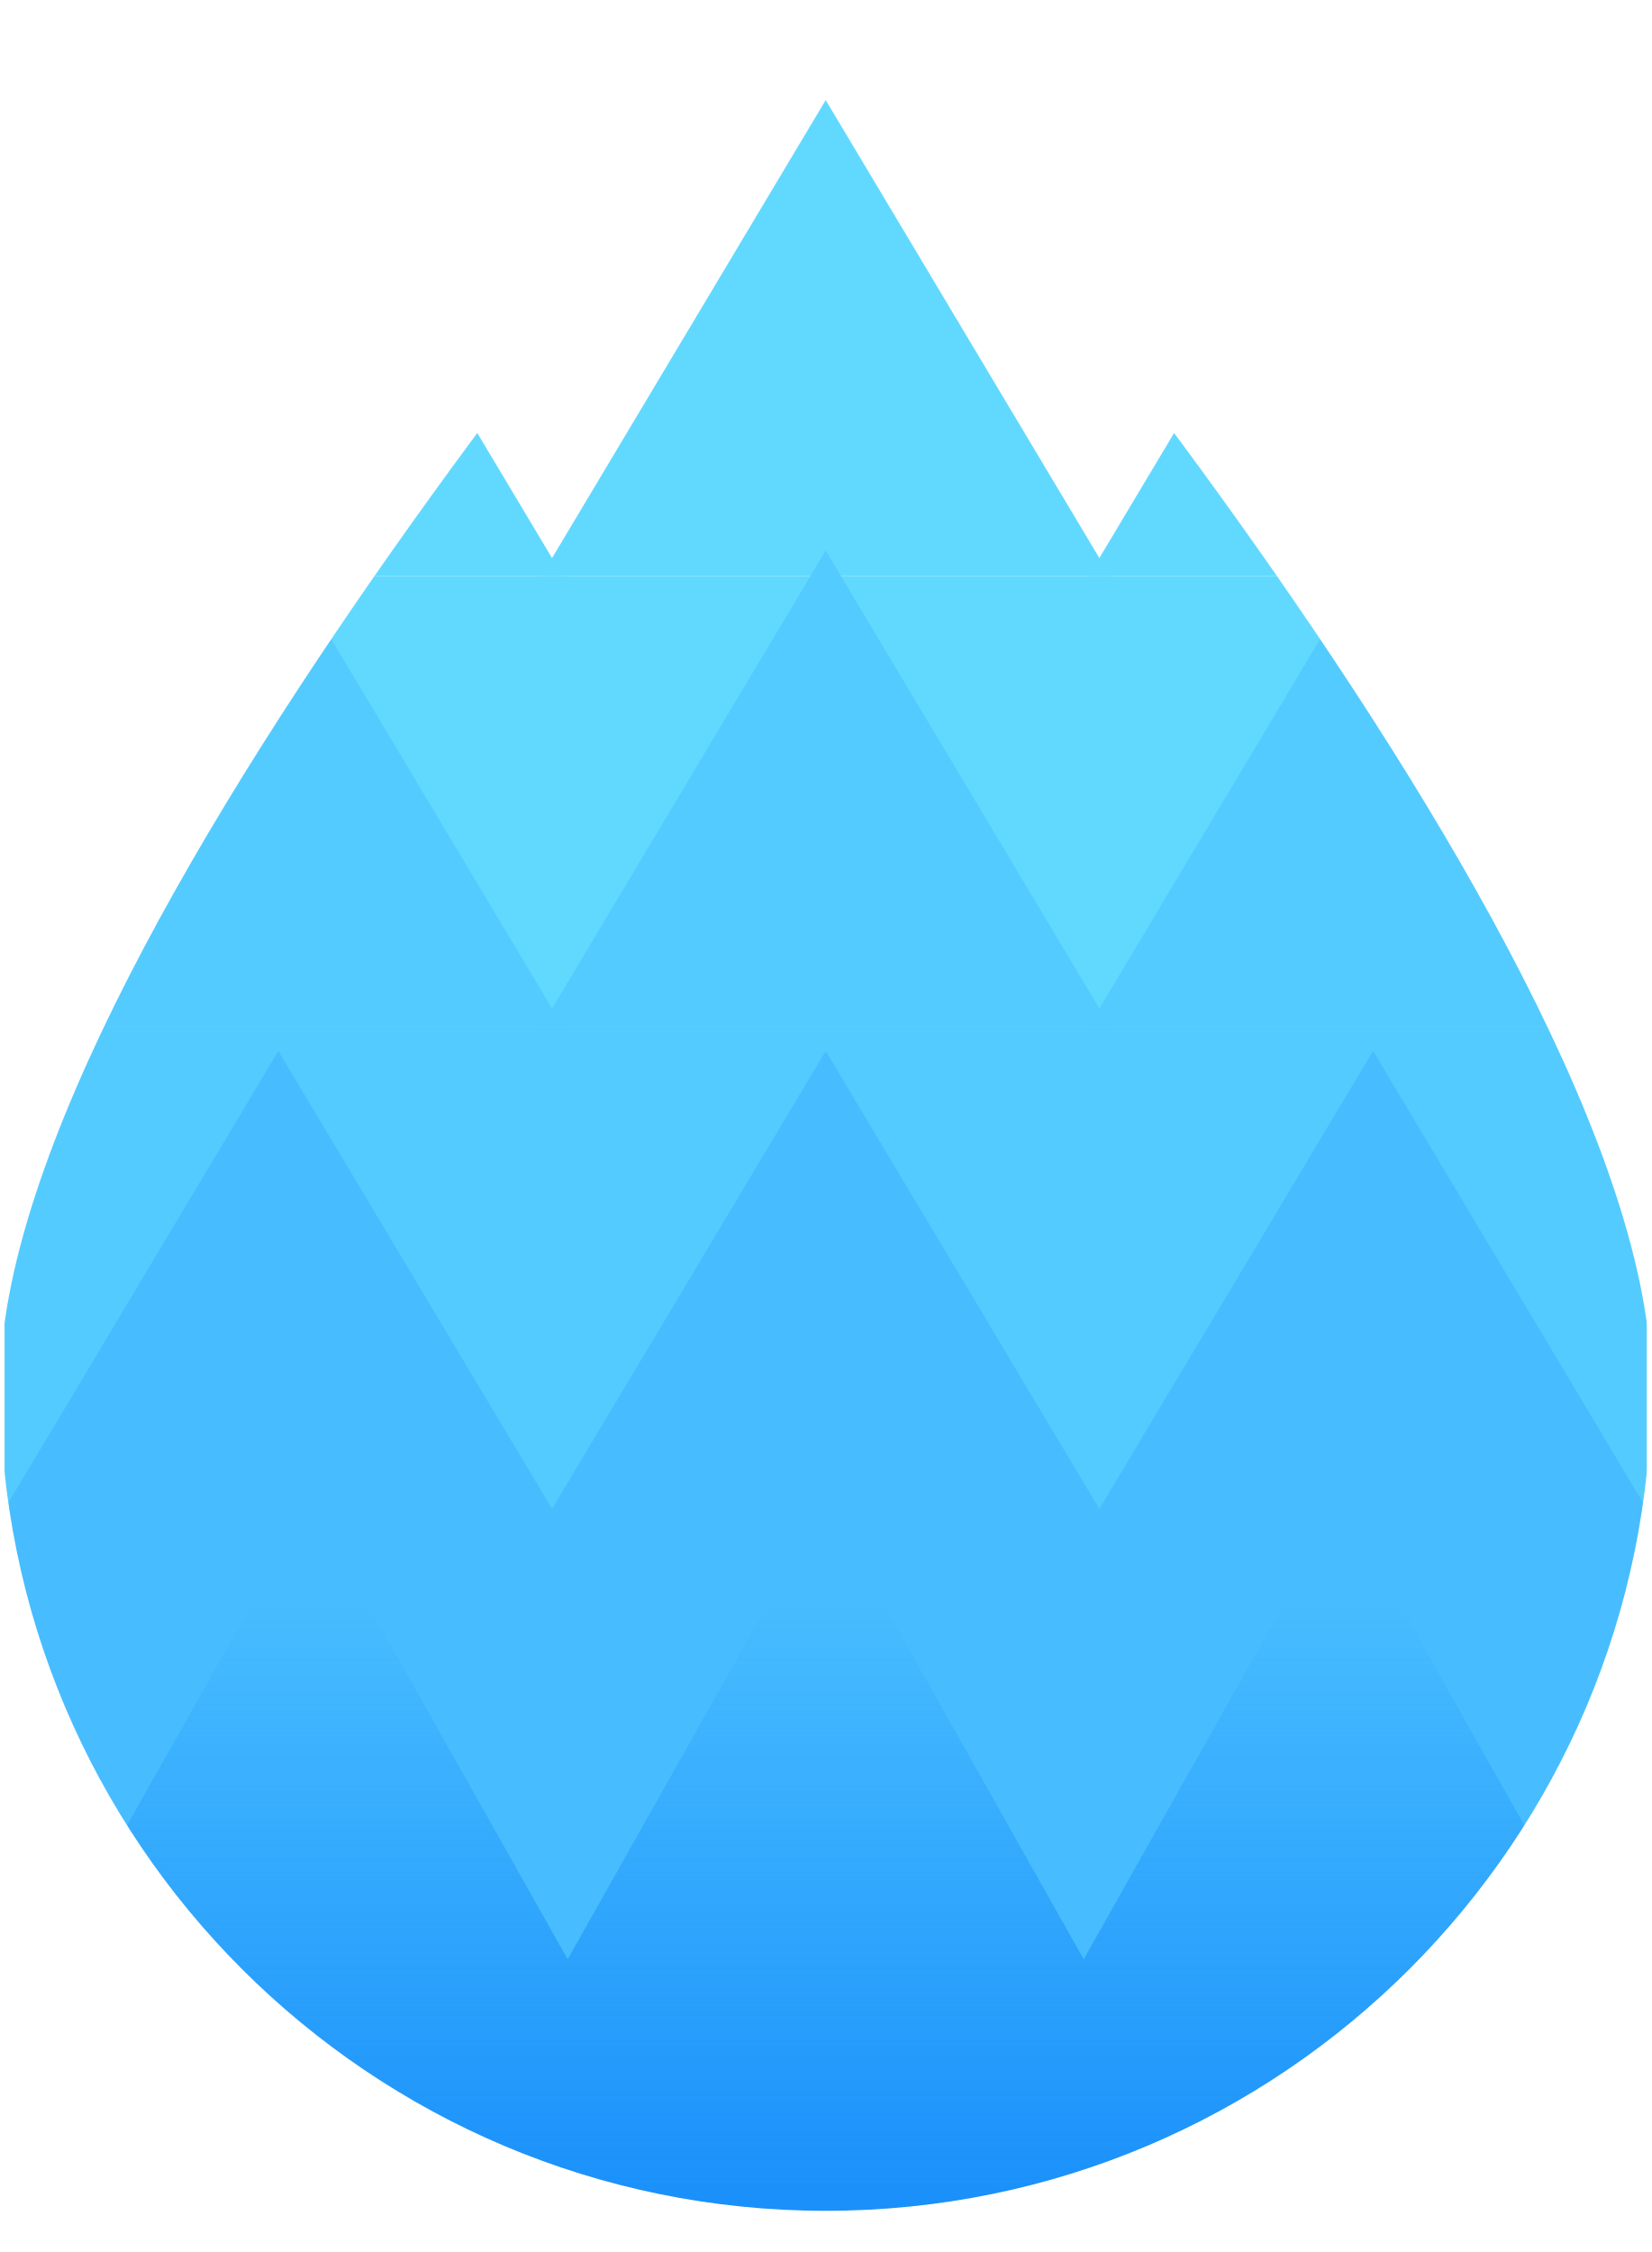
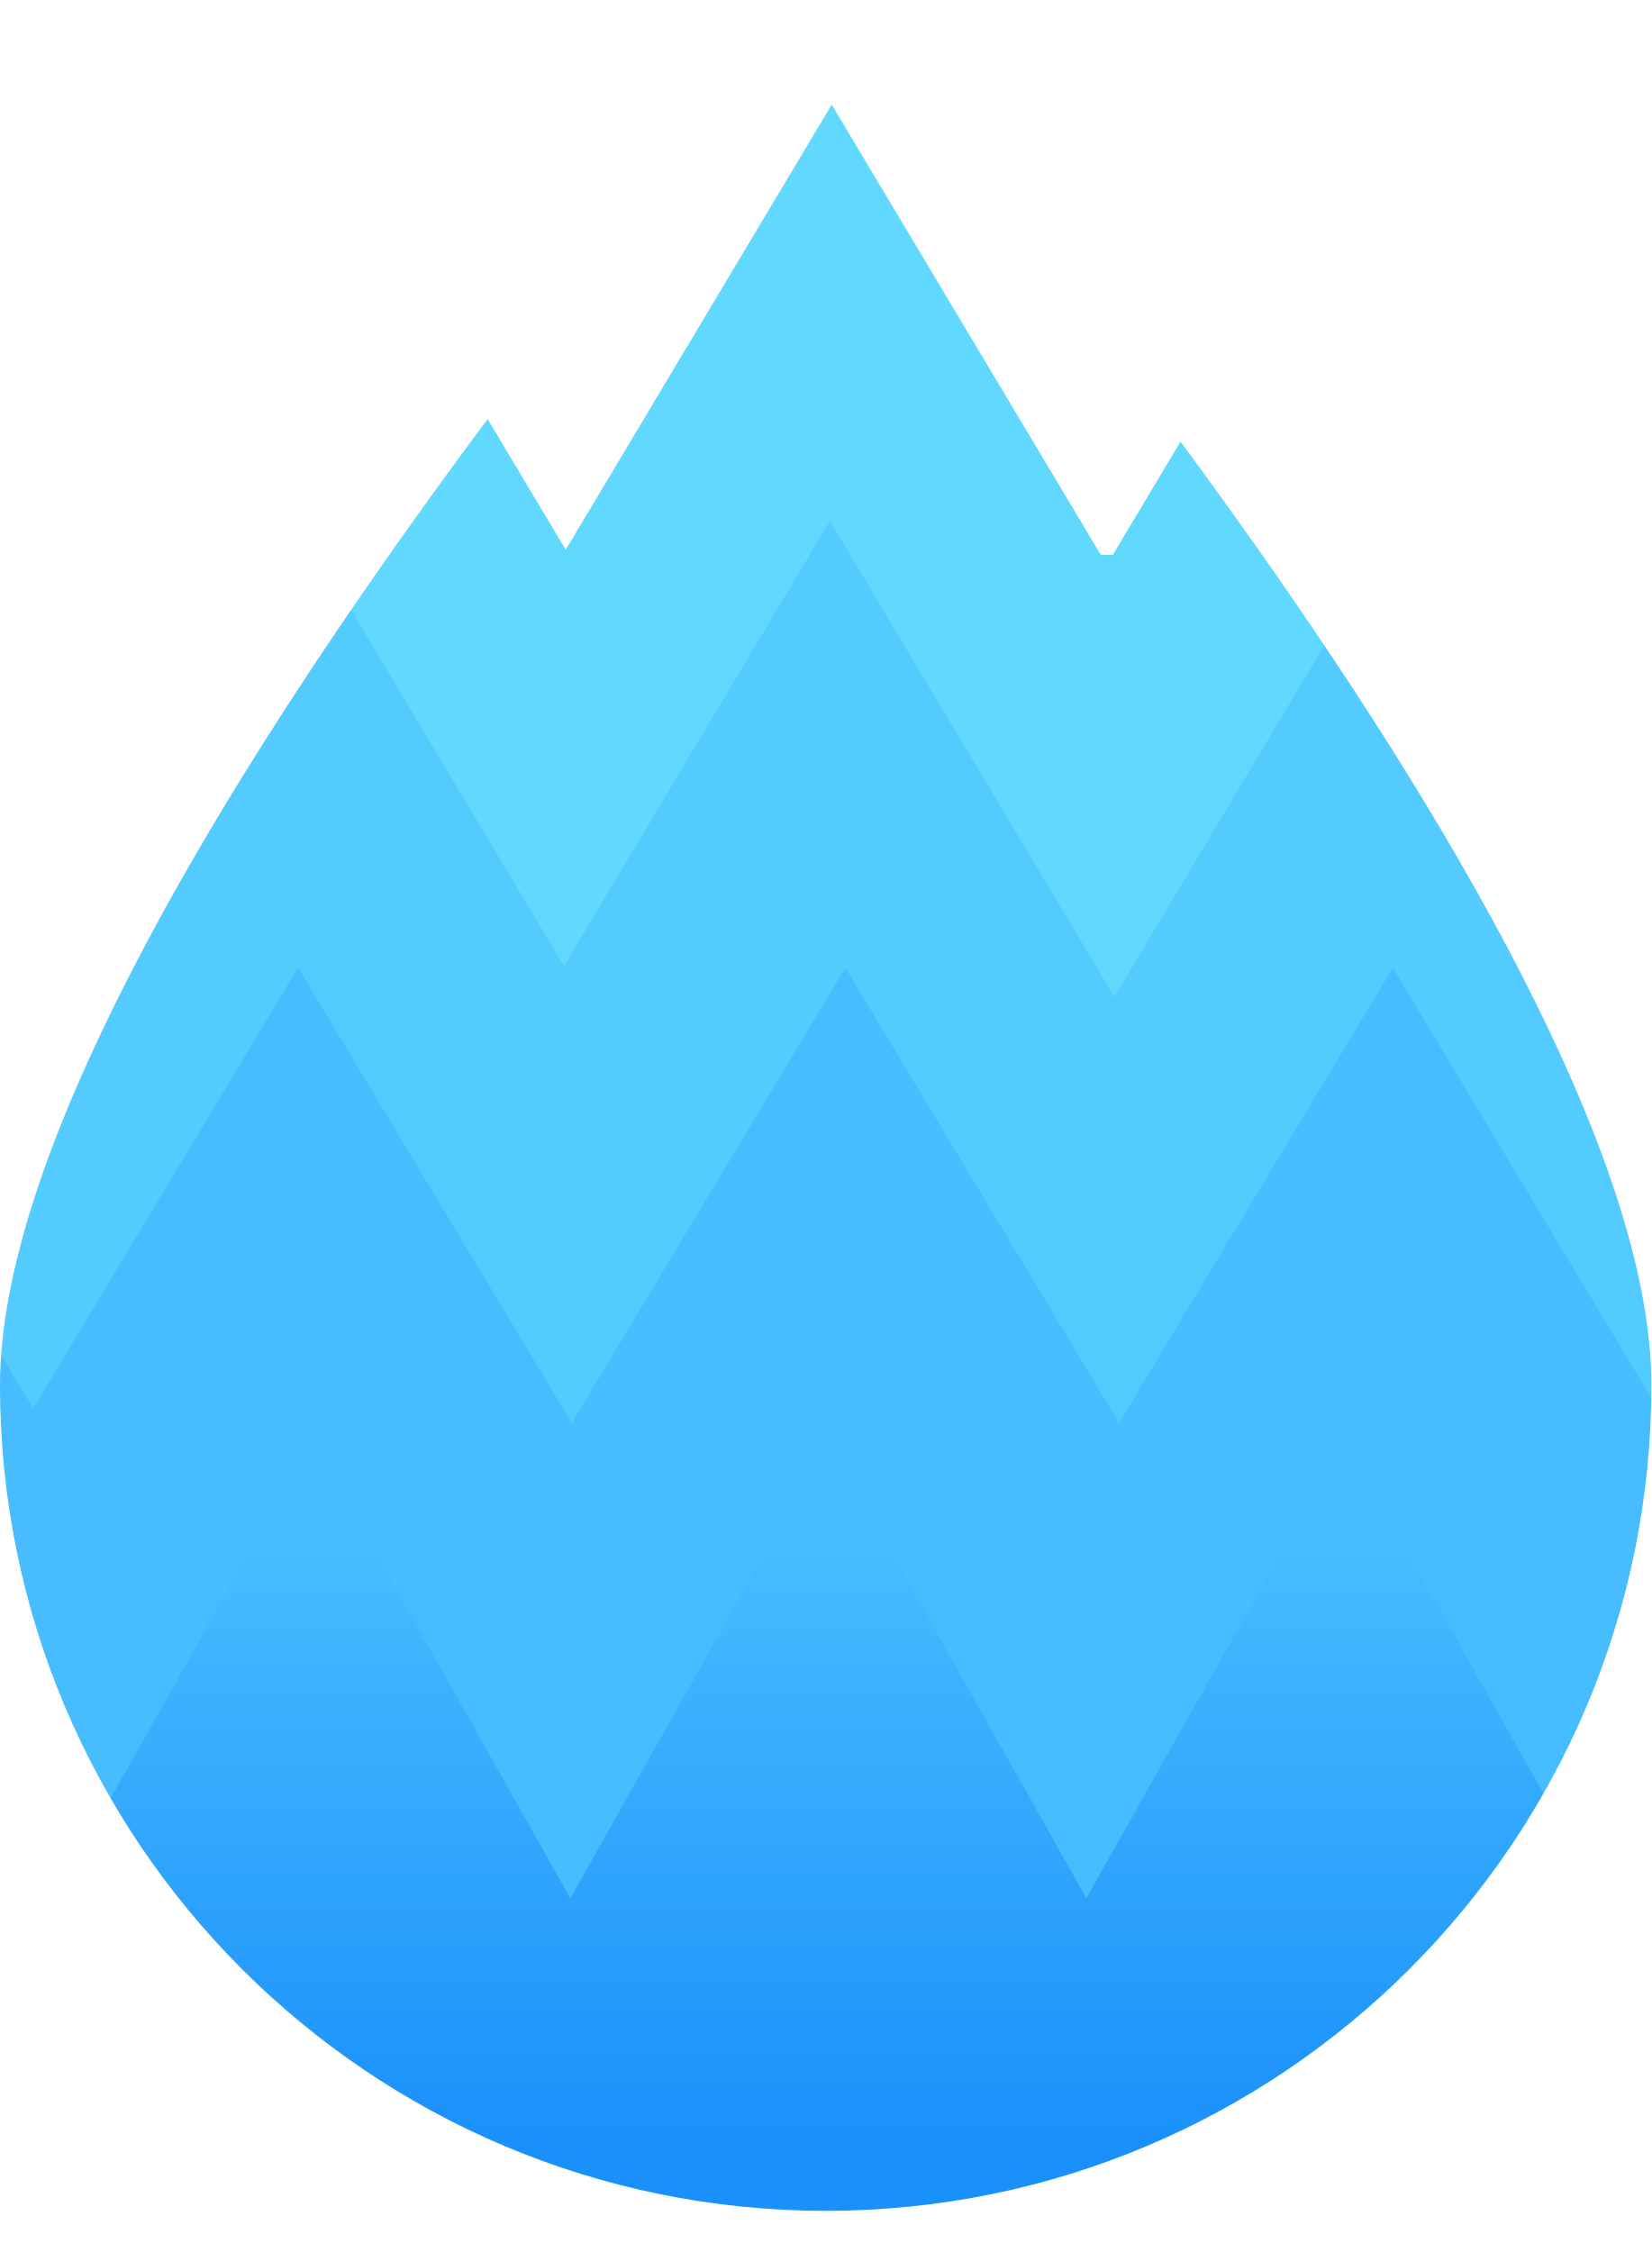
- <svg xmlns="http://www.w3.org/2000/svg" width="33" height="45" viewBox="0 0 33 45" fill="none">
-   <mask id="mask0" style="mask-type:alpha" maskUnits="userSpaceOnUse" x="0" y="0" width="33" height="45">
-     <path d="M33 27.677C33 36.79 25.613 44.177 16.5 44.177C7.387 44.177 0 36.79 0 27.677C0 18.565 16.5 0 16.5 0C16.5 0 33 18.565 33 27.677Z" fill="#C4C4C4" />
-   </mask>
-   <g mask="url(#mask0)">
-     <path d="M5.562 2L11.246 11.51H-0.121L5.562 2Z" fill="#61D9FF" />
-     <path d="M16.5 2L22.183 11.51H10.817L16.5 2Z" fill="#61D9FF" />
-     <path d="M27.438 2L33.121 11.51H21.754L27.438 2Z" fill="#61D9FF" />
-     <rect x="0.094" y="11.51" width="32.812" height="19.019" fill="#61D9FF" />
-     <path d="M5.562 11L11.246 20.51H-0.121L5.562 11Z" fill="#53CBFF" />
-     <path d="M16.5 11L22.183 20.51H10.817L16.5 11Z" fill="#53CBFF" />
-     <path d="M27.438 11L33.121 20.51H21.754L27.438 11Z" fill="#53CBFF" />
-     <rect x="0.094" y="20.51" width="32.812" height="19.019" fill="#53CBFF" />
-     <path d="M5.562 21L11.246 30.51H-0.121L5.562 21Z" fill="#47BDFF" />
-     <path d="M16.5 21L22.183 30.51H10.817L16.5 21Z" fill="#47BDFF" />
-     <path d="M27.438 21L33.121 30.51H21.754L27.438 21Z" fill="#47BDFF" />
-     <rect x="0.094" y="30.51" width="32.812" height="19.019" fill="#47BDFF" />
-     <path fill-rule="evenodd" clip-rule="evenodd" d="M11.344 39.151L6.188 30L0.829 39.51H11.141H11.546H21.454H21.858H32.171L26.812 30L21.656 39.151L16.5 30L11.344 39.151ZM31.969 39.51H1.031V58.529H31.969V39.51Z" fill="url(#paint0_linear)" />
-   </g>
+ <svg xmlns="http://www.w3.org/2000/svg" id="e52co7ylxRd1" viewBox="0 0 33 45" shape-rendering="geometricPrecision" text-rendering="geometricPrecision">
  <defs>
-     <linearGradient id="paint0_linear" x1="18.5" y1="44" x2="18.5" y2="32" gradientUnits="userSpaceOnUse">
-       <stop stop-color="#1A90FA" />
-       <stop offset="1" stop-color="#1A90FA" stop-opacity="0" />
+     <linearGradient id="e52co7ylxRd32-fill" x1="18.5" y1="44" x2="18.5" y2="32" spreadMethod="pad" gradientUnits="userSpaceOnUse">
+       <stop id="e52co7ylxRd32-fill-0" offset="0%" stop-color="rgb(26,144,250)" />
+       <stop id="e52co7ylxRd32-fill-1" offset="100%" stop-color="rgba(26,144,250,0)" />
+     </linearGradient>
+     <linearGradient id="e52co7ylxRd33-fill" x1="18.5" y1="44" x2="18.5" y2="32" spreadMethod="pad" gradientUnits="userSpaceOnUse">
+       <stop id="e52co7ylxRd33-fill-0" offset="0%" stop-color="rgb(26,144,250)" />
+       <stop id="e52co7ylxRd33-fill-1" offset="100%" stop-color="rgba(26,144,250,0)" />
    </linearGradient>
  </defs>
+   <g id="e52co7ylxRd2" mask="url(#e52co7ylxRd34)">
+     <g id="e52co7ylxRd3">
+       <g id="e52co7ylxRd4" transform="matrix(1 0 0 1 11.20703 -0.421006)">
+         <path id="e52co7ylxRd5" d="M5.562,2L11.246,11.51L-0.121,11.51L5.562,2Z" transform="matrix(1 0 0 1 -0.149025 0.511373)" fill="rgb(97,217,255)" stroke="none" stroke-width="1" />
+         <path id="e52co7ylxRd6" d="M5.562,2L11.246,11.51L-0.121,11.51L5.562,2Z" transform="matrix(1 0 0 1 -32.56855 0.511373)" fill="rgb(97,217,255)" stroke="none" stroke-width="1" />
+         <path id="e52co7ylxRd7" d="M16.5,2L22.183,11.51L10.817,11.51L16.5,2Z" transform="matrix(1 0 0 1 -0.092539 0.511373)" fill="rgb(97,217,255)" stroke="none" stroke-width="1" />
+         <path id="e52co7ylxRd8" d="M16.5,2L22.183,11.51L10.817,11.51L16.5,2Z" transform="matrix(1 0 0 1 -32.77385 0.511373)" fill="rgb(97,217,255)" stroke="none" stroke-width="1" />
+         <path id="e52co7ylxRd9" d="M27.438,2L33.121,11.51L21.754,11.51L27.438,2Z" transform="matrix(1 0 0 1 0.060673 0)" fill="rgb(97,217,255)" stroke="none" stroke-width="1" />
+         <path id="e52co7ylxRd10" d="M27.438,2L33.121,11.51L21.754,11.51L27.438,2Z" transform="matrix(1 0 0 1 -32.65541 0.511373)" fill="rgb(97,217,255)" stroke="none" stroke-width="1" />
+         <rect id="e52co7ylxRd11" width="32.812" height="19.019" rx="0" ry="0" transform="matrix(1 0 0 1 0.132404 11.5096)" fill="rgb(97,217,255)" stroke="none" stroke-width="1" />
+         <rect id="e52co7ylxRd12" width="32.812" height="19.019" rx="0" ry="0" transform="matrix(1.034192 0 0 1 -33.24106 11.5096)" fill="rgb(97,217,255)" stroke="none" stroke-width="1" />
+       </g>
+       <g id="e52co7ylxRd13" transform="matrix(1 0 0 1 11.45135 -0.668252)">
+         <path id="e52co7ylxRd14" d="M5.562,11L11.246,20.51L-0.121,20.51L5.562,11Z" transform="matrix(1 0 0 1 -0.429105 0.078191)" fill="rgb(83,203,255)" stroke="none" stroke-width="1" />
+         <path id="e52co7ylxRd15" d="M5.562,11L11.246,20.51L-0.121,20.51L5.562,11Z" transform="matrix(1 0 0 1 -33.36458 0.078191)" fill="rgb(83,203,255)" stroke="none" stroke-width="1" />
+         <path id="e52co7ylxRd16" d="M16.5,11L22.183,20.51L10.817,20.51L16.5,11Z" transform="matrix(1 0 0 1 -0.000002 0.078191)" fill="rgb(83,203,255)" stroke="none" stroke-width="1" />
+         <path id="e52co7ylxRd17" d="M16.5,11L22.183,20.51L10.817,20.51L16.5,11Z" transform="matrix(1 0 0 1 -32.93548 0.078191)" fill="rgb(83,203,255)" stroke="none" stroke-width="1" />
+         <path id="e52co7ylxRd18" d="M27.438,11L33.121,20.51L21.754,20.51L27.438,11Z" transform="matrix(1 0 0 1 0 0.078191)" fill="rgb(83,203,255)" stroke="none" stroke-width="1" />
+         <path id="e52co7ylxRd19" d="M27.438,11L33.121,20.51L21.754,20.51L27.438,11Z" transform="matrix(1 0 0 1 -32.93548 0.078191)" fill="rgb(83,203,255)" stroke="none" stroke-width="1" />
+         <rect id="e52co7ylxRd20" width="32.812" height="19.019" rx="0" ry="0" transform="matrix(1 0 0 1 0.093733 20.58789)" fill="rgb(83,203,255)" stroke="none" stroke-width="1" />
+         <rect id="e52co7ylxRd21" width="32.812" height="19.019" rx="0" ry="0" transform="matrix(1.057505 0 0 1 -32.74371 20.55175)" fill="rgb(83,203,255)" stroke="none" stroke-width="1" />
+       </g>
+       <g id="e52co7ylxRd22" transform="matrix(1 0 0 1 0.394154 -1.626469)">
+         <path id="e52co7ylxRd23" d="M5.562,21L11.246,30.51L-0.121,30.51L5.562,21Z" transform="matrix(1.013607 0 0 1.007622 -0.075689 -0.196303)" fill="rgb(71,189,255)" stroke="none" stroke-width="1" />
+         <path id="e52co7ylxRd24" d="M5.562,21L11.246,30.51L-0.121,30.51L5.562,21Z" transform="matrix(1.013607 0 0 1.007622 -32.53644 -0.196303)" fill="rgb(71,189,255)" stroke="none" stroke-width="1" />
+         <path id="e52co7ylxRd25" d="M16.5,21L22.183,30.51L10.817,30.51L16.5,21Z" transform="matrix(1.013607 0 0 1.007622 -0.224515 -0.196303)" fill="rgb(71,189,255)" stroke="none" stroke-width="1" />
+         <path id="e52co7ylxRd26" d="M16.5,21L22.183,30.51L10.817,30.51L16.5,21Z" transform="matrix(1.013607 0 0 1.007622 -32.68526 -0.196303)" fill="rgb(71,189,255)" stroke="none" stroke-width="1" />
+         <path id="e52co7ylxRd27" d="M27.438,21L33.121,30.51L21.754,30.51L27.438,21Z" transform="matrix(1.013607 0 0 1.007622 -0.373342 -0.196303)" fill="rgb(71,189,255)" stroke="none" stroke-width="1" />
+         <path id="e52co7ylxRd28" d="M27.438,21L33.121,30.51L21.754,30.51L27.438,21Z" transform="matrix(1.013607 0 0 1.007622 -32.83409 -0.196303)" fill="rgb(71,189,255)" stroke="none" stroke-width="1" />
+         <rect id="e52co7ylxRd29" width="32.812" height="19.019" rx="0" ry="0" transform="matrix(1.013607 0 0 1.007622 -0.129505 30.43722)" fill="rgb(71,189,255)" stroke="none" stroke-width="1" />
+         <rect id="e52co7ylxRd30" width="32.812" height="19.019" rx="0" ry="0" transform="matrix(1.013607 0 0 1.007622 -32.59025 30.43722)" fill="rgb(71,189,255)" stroke="none" stroke-width="1" />
+       </g>
+       <g id="e52co7ylxRd31" transform="matrix(1 0 0 1 0.052937 -1.219623)">
+         <path id="e52co7ylxRd32" d="M11.344,39.151L6.188,30L0.829,39.51L11.141,39.51L11.546,39.51L21.454,39.51L21.858,39.51L32.171,39.51L26.812,30L21.656,39.151L16.5,30L11.344,39.151ZM31.969,39.51L1.031,39.51L1.031,58.529L31.969,58.529L31.969,39.51Z" clip-rule="evenodd" fill="url(#e52co7ylxRd32-fill)" fill-rule="evenodd" stroke="none" stroke-width="1" />
+         <path id="e52co7ylxRd33" d="M11.344,39.151L6.188,30L0.829,39.51L11.141,39.51L11.546,39.51L21.454,39.51L21.858,39.51L32.171,39.51L26.812,30L21.656,39.151L16.5,30L11.344,39.151ZM31.969,39.51L1.031,39.51L1.031,58.529L31.969,58.529L31.969,39.51Z" transform="matrix(1 0 0 1 -30.77074 0)" clip-rule="evenodd" fill="url(#e52co7ylxRd33-fill)" fill-rule="evenodd" stroke="none" stroke-width="1" />
+       </g>
+     </g>
+     <mask id="e52co7ylxRd34" mask-type="alpha">
+       <path id="e52co7ylxRd35" d="M33,27.677C33,36.79,25.613,44.177,16.5,44.177C7.387,44.177,0,36.79,0,27.677C0,18.565,16.5,0,16.5,0C16.5,0,33,18.565,33,27.677Z" fill="rgb(196,196,196)" stroke="none" stroke-width="1" />
+     </mask>
+   </g>
</svg>
